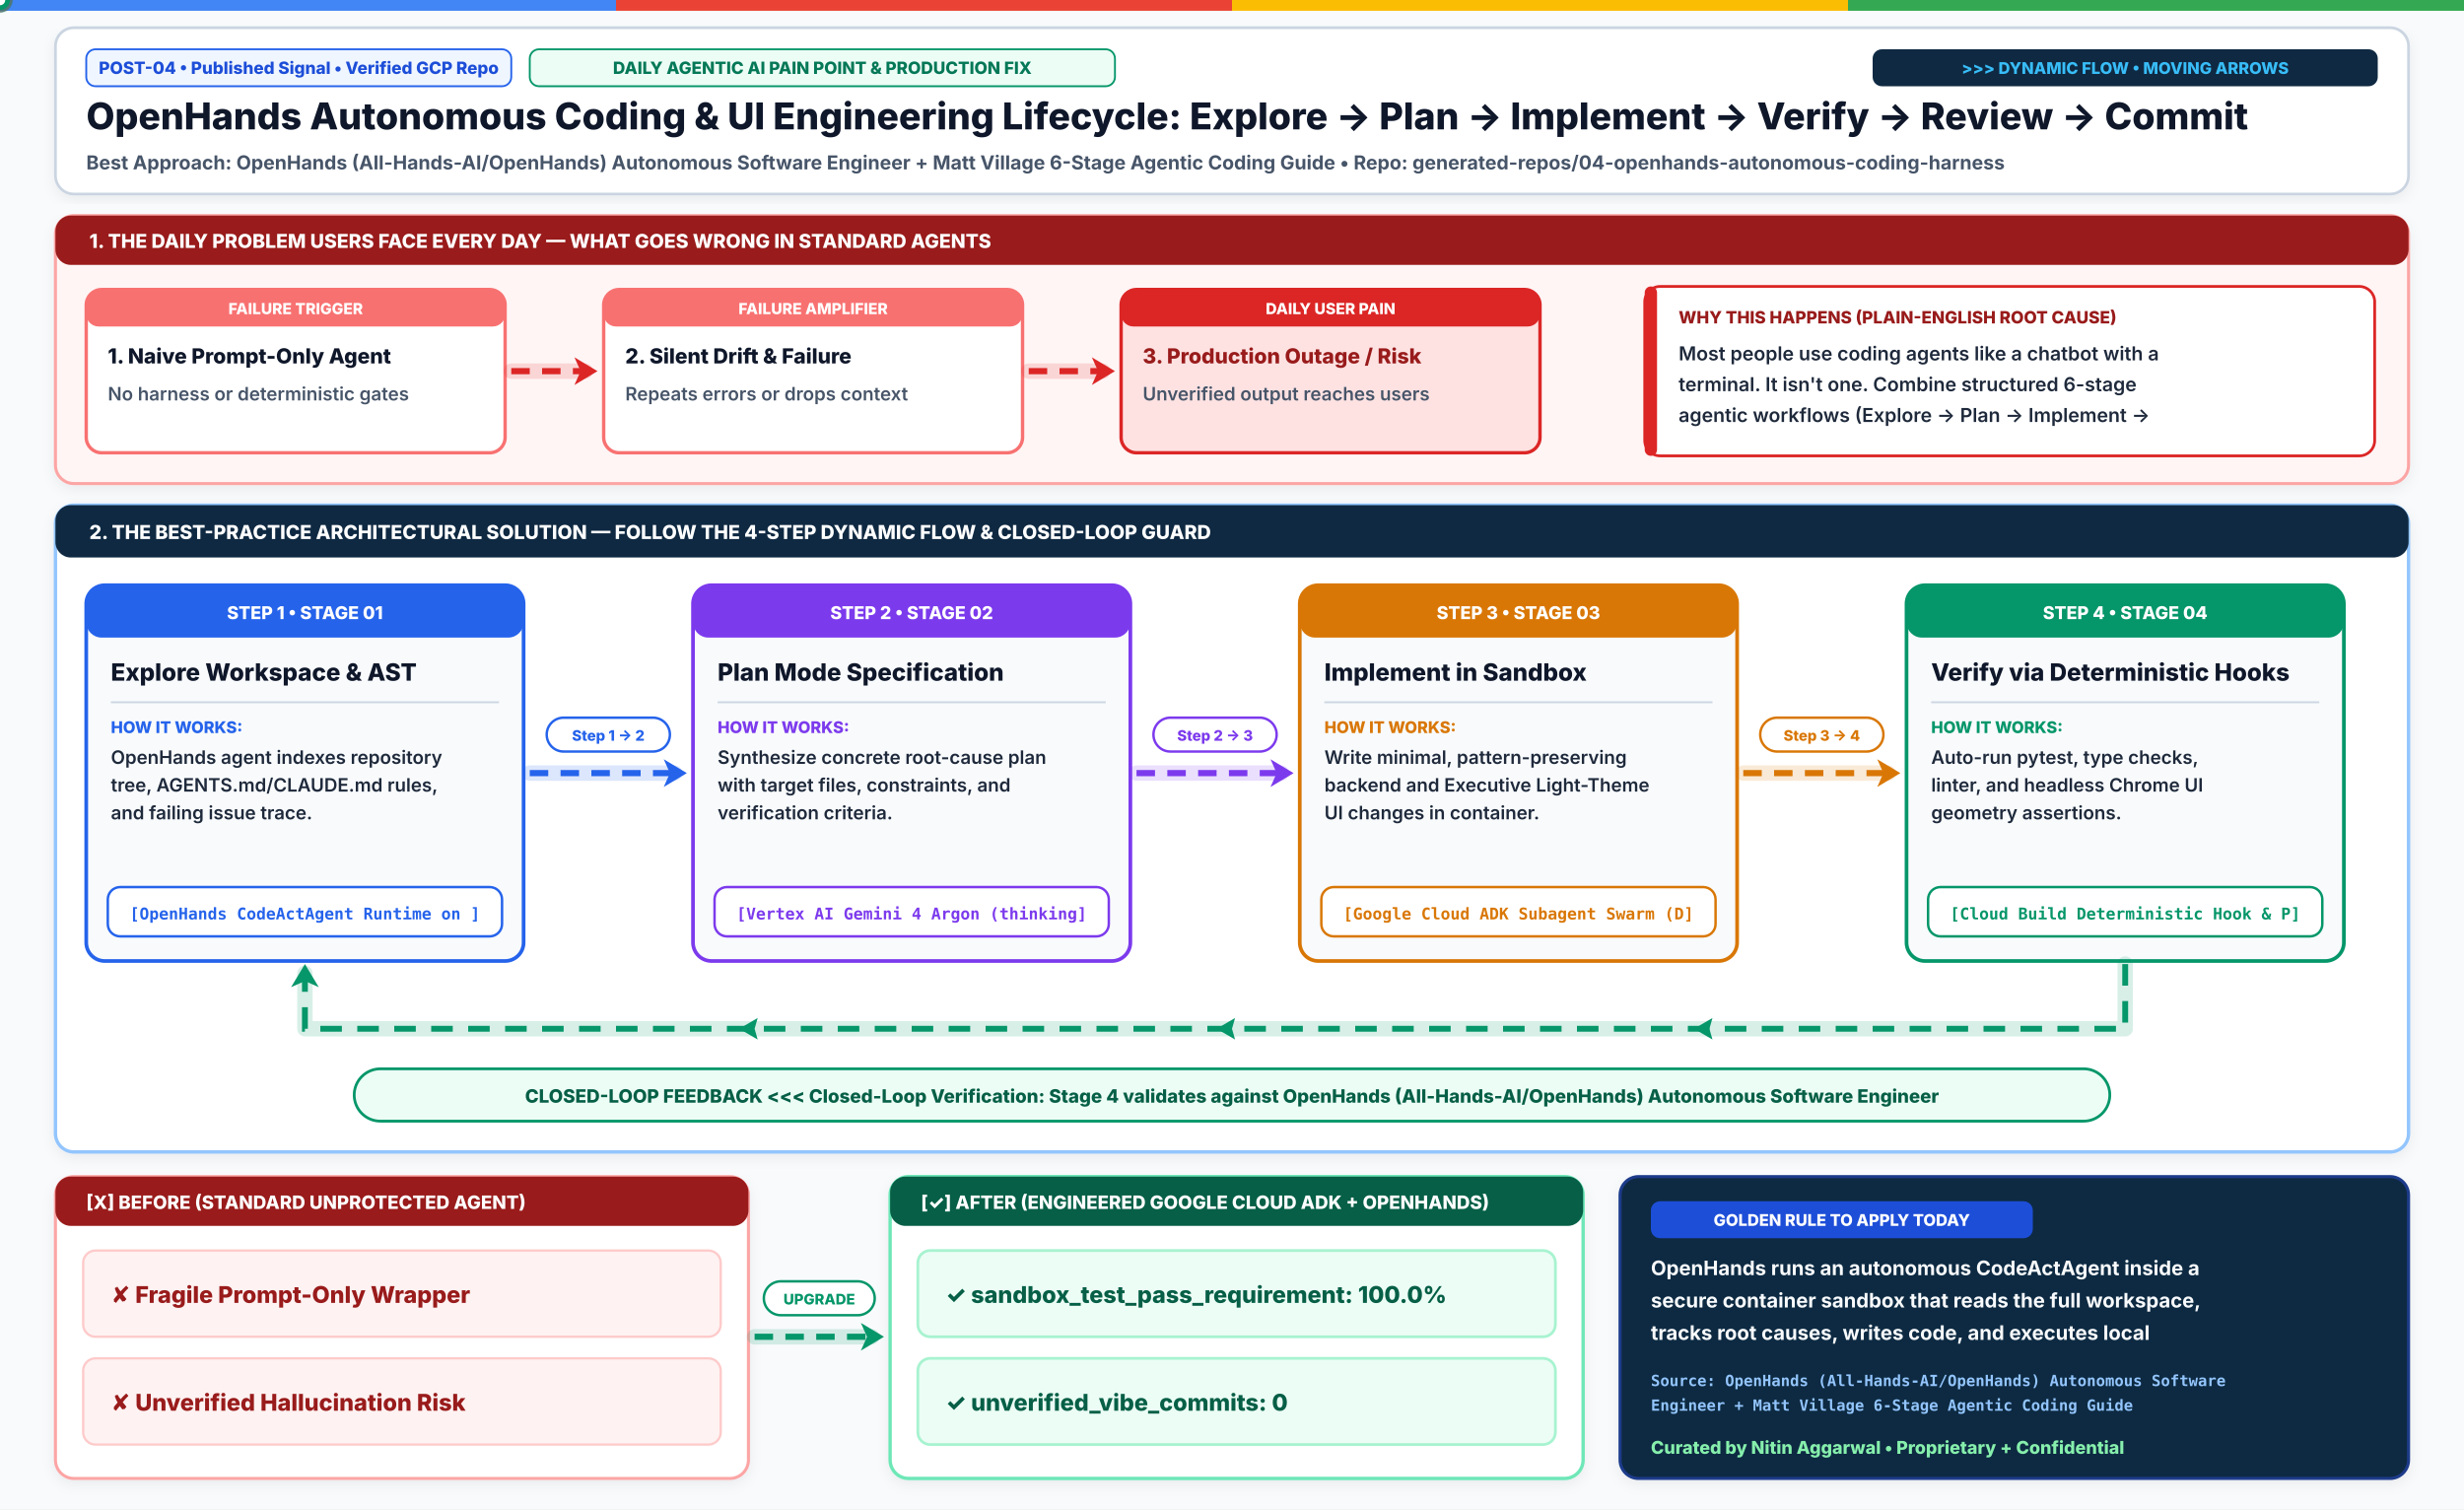
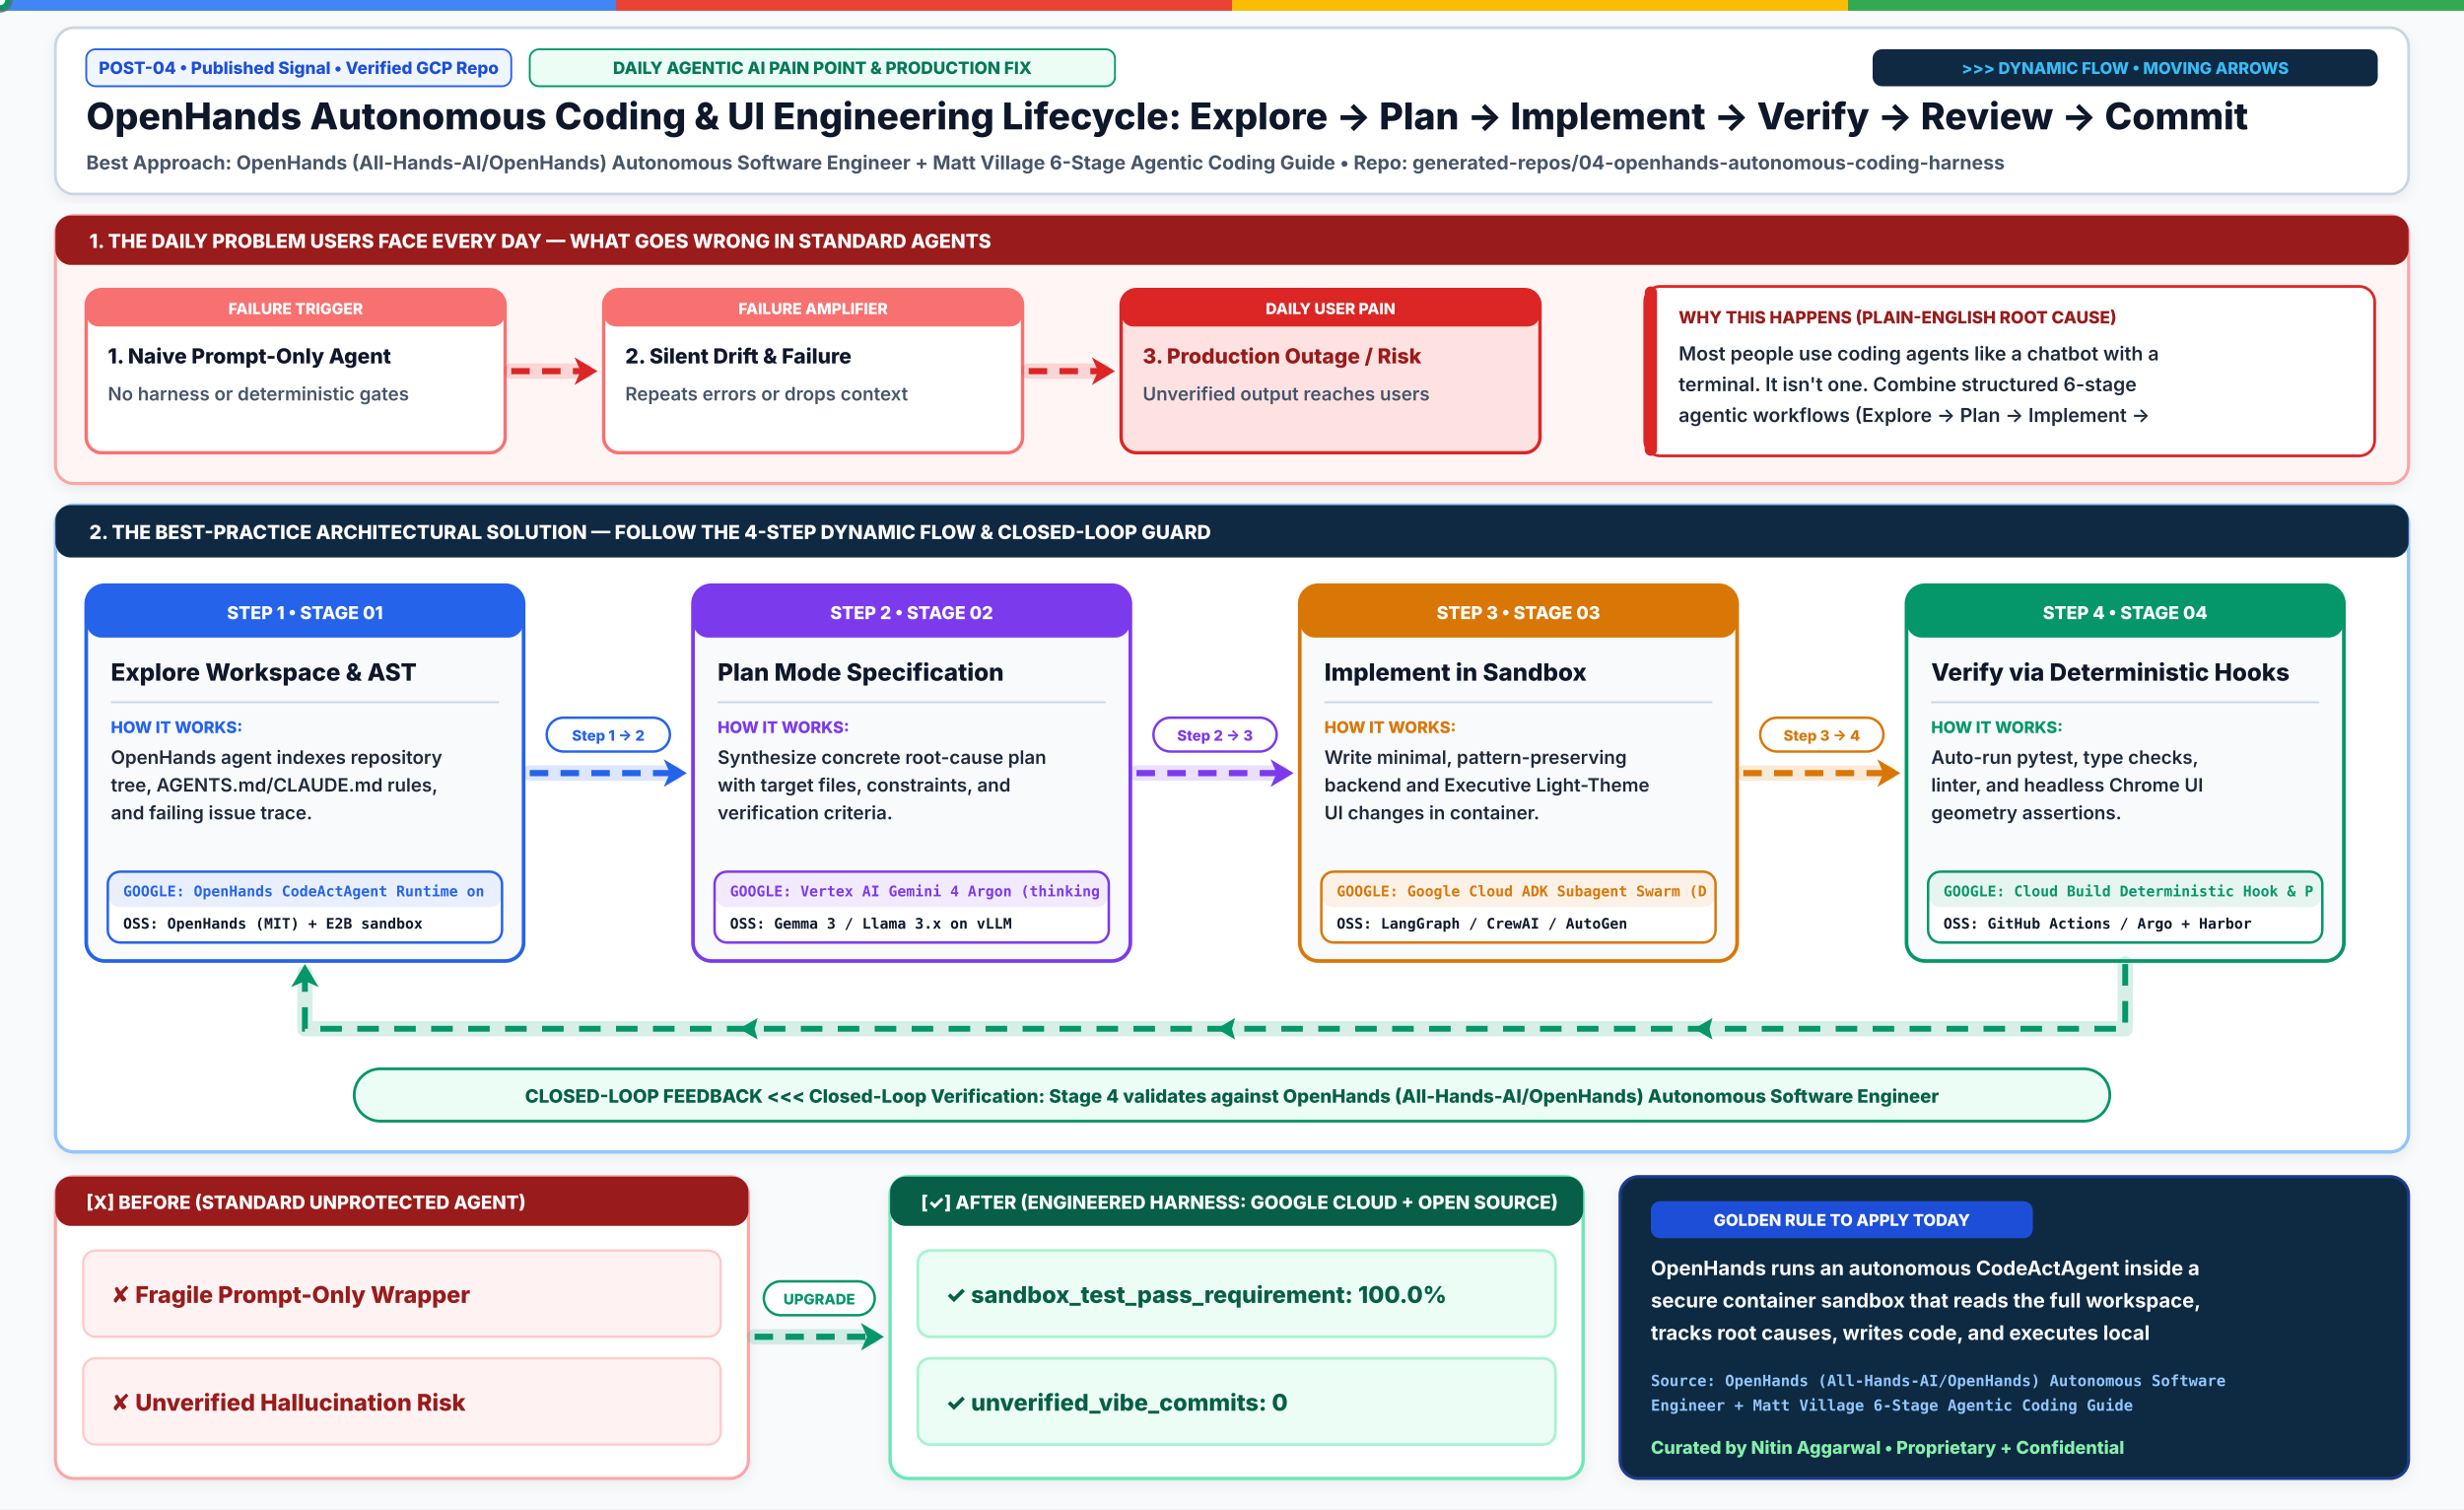
<svg xmlns="http://www.w3.org/2000/svg" viewBox="0 0 1600 980" width="1600" height="980">
  <defs>
    <filter id="cardShadow" x="-2%" y="-2%" width="104%" height="108%">
      <feDropShadow dx="0" dy="3" stdDeviation="4" flood-color="#0F172A" flood-opacity="0.06" />
    </filter>
    <style>
    @keyframes arrowStream {
      from { stroke-dashoffset: 40; }
      to   { stroke-dashoffset: 0; }
    }
    @keyframes returnStream {
      from { stroke-dashoffset: 0; }
      to   { stroke-dashoffset: 48; }
    }
    @keyframes pulseGlow {
      0%, 100% { stroke-width: 2.4px; }
      50%      { stroke-width: 4.2px; }
    }
    .moving-arrow-line {
      animation: arrowStream 1.0s linear infinite;
    }
    .moving-return-line {
      animation: returnStream 1.2s linear infinite;
    }
    .step-card-animated {
      animation: pulseGlow 2.4s ease-in-out infinite;
    }
  </style>
  </defs>
  <rect x="0" y="0" width="1600" height="980" fill="#F8FAFC" />
  <rect x="0" y="0" width="400" height="7" fill="#4285F4" />
  <rect x="400" y="0" width="400" height="7" fill="#EA4335" />
  <rect x="800" y="0" width="400" height="7" fill="#FBBC04" />
  <rect x="1200" y="0" width="400" height="7" fill="#34A853" />
  <rect x="36" y="18" width="1528" height="108" rx="12" fill="#FFFFFF" stroke="#CBD5E1" stroke-width="1.8" filter="url(#cardShadow)" />
  <rect x="56" y="32" width="276" height="24" rx="6" fill="#EFF6FF" stroke="#2563EB" stroke-width="1.2" />
  <text x="194" y="48" font-family="Inter, sans-serif" font-size="11" font-weight="800" fill="#1D4ED8" text-anchor="middle">POST-04 • Published Signal • Verified GCP Repo</text>
  <rect x="344" y="32" width="380" height="24" rx="6" fill="#ECFDF5" stroke="#059669" stroke-width="1.2" />
  <text x="534" y="48" font-family="Inter, sans-serif" font-size="11" font-weight="800" fill="#047857" text-anchor="middle">DAILY AGENTIC AI PAIN POINT &amp; PRODUCTION FIX</text>
  <rect x="1216" y="32" width="328" height="24" rx="6" fill="#0F2942" />
  <text x="1380" y="48" font-family="Inter, sans-serif" font-size="10.5" font-weight="800" fill="#38BDF8" text-anchor="middle">&gt;&gt;&gt; DYNAMIC FLOW • MOVING ARROWS</text>
  <text x="56" y="84" font-family="Inter, sans-serif" font-size="24" font-weight="800" fill="#0F172A">OpenHands Autonomous Coding &amp; UI Engineering Lifecycle: Explore -&gt; Plan -&gt; Implement -&gt; Verify -&gt; Review -&gt; Commit</text>
  <text x="56" y="110" font-family="Inter, sans-serif" font-size="12.5" font-weight="700" fill="#475569">Best Approach: OpenHands (All-Hands-AI/OpenHands) Autonomous Software Engineer + Matt Village 6-Stage Agentic Coding Guide  •  Repo: generated-repos/04-openhands-autonomous-coding-harness</text>
  <rect x="36" y="140" width="1528" height="174" rx="12" fill="#FFF5F5" stroke="#FCA5A5" stroke-width="2" filter="url(#cardShadow)" />
  <rect x="36" y="140" width="1528" height="32" rx="10" fill="#991B1B" />
  <text x="58" y="161" font-family="Inter, sans-serif" font-size="12.5" font-weight="800" fill="#FFFFFF">1. THE DAILY PROBLEM USERS FACE EVERY DAY — WHAT GOES WRONG IN STANDARD AGENTS</text>
  <rect x="56" y="188" width="272" height="106" rx="10" fill="#FFFFFF" stroke="#F87171" stroke-width="2.2" />
  <rect x="56" y="188" width="272" height="24" rx="8" fill="#F87171" />
  <text x="192" y="204" font-family="Inter, sans-serif" font-size="10" font-weight="800" fill="#FFFFFF" text-anchor="middle">FAILURE TRIGGER</text>
  <text x="70" y="236" font-family="Inter, sans-serif" font-size="13.5" font-weight="800" fill="#0F172A">1. Naive Prompt-Only Agent</text>
  <text x="70" y="260" font-family="Inter, sans-serif" font-size="12" font-weight="600" fill="#475569">No harness or deterministic gates</text>
  <line x1="332" y1="241" x2="380" y2="241" stroke="#DC2626" stroke-opacity="0.16" stroke-width="10" stroke-linecap="round" />
  <line x1="332" y1="241" x2="380" y2="241" class="moving-arrow-line" stroke="#DC2626" stroke-width="4" stroke-dasharray="12 8" stroke-dashoffset="0.0" />
  <polygon points="388,241 373,232 377,241 373,250" fill="#DC2626" />
  <path id="prob_arr_0_path" d="M 336 241 L 376 241" fill="none" stroke="none" />
  <g>
    <circle r="8" fill="#DC2626" fill-opacity="0.26" />
    <circle r="4.8" fill="#FFFFFF" stroke="#DC2626" stroke-width="2.8" />
    <animateMotion dur="1.3s" repeatCount="indefinite">
      <mpath href="#prob_arr_0_path" />
    </animateMotion>
  </g>
  <rect x="392" y="188" width="272" height="106" rx="10" fill="#FFFFFF" stroke="#F87171" stroke-width="2.2" />
  <rect x="392" y="188" width="272" height="24" rx="8" fill="#F87171" />
  <text x="528" y="204" font-family="Inter, sans-serif" font-size="10" font-weight="800" fill="#FFFFFF" text-anchor="middle">FAILURE AMPLIFIER</text>
  <text x="406" y="236" font-family="Inter, sans-serif" font-size="13.5" font-weight="800" fill="#0F172A">2. Silent Drift &amp; Failure</text>
  <text x="406" y="260" font-family="Inter, sans-serif" font-size="12" font-weight="600" fill="#475569">Repeats errors or drops context</text>
  <line x1="668" y1="241" x2="716" y2="241" stroke="#DC2626" stroke-opacity="0.16" stroke-width="10" stroke-linecap="round" />
  <line x1="668" y1="241" x2="716" y2="241" class="moving-arrow-line" stroke="#DC2626" stroke-width="4" stroke-dasharray="12 8" stroke-dashoffset="0.0" />
  <polygon points="724,241 709,232 713,241 709,250" fill="#DC2626" />
  <path id="prob_arr_1_path" d="M 672 241 L 712 241" fill="none" stroke="none" />
  <g>
    <circle r="8" fill="#DC2626" fill-opacity="0.26" />
    <circle r="4.8" fill="#FFFFFF" stroke="#DC2626" stroke-width="2.8" />
    <animateMotion dur="1.3s" repeatCount="indefinite">
      <mpath href="#prob_arr_1_path" />
    </animateMotion>
  </g>
  <rect x="728" y="188" width="272" height="106" rx="10" fill="#FEE2E2" stroke="#DC2626" stroke-width="2.2" />
  <rect x="728" y="188" width="272" height="24" rx="8" fill="#DC2626" />
  <text x="864" y="204" font-family="Inter, sans-serif" font-size="10" font-weight="800" fill="#FFFFFF" text-anchor="middle">DAILY USER PAIN</text>
  <text x="742" y="236" font-family="Inter, sans-serif" font-size="13.5" font-weight="800" fill="#991B1B">3. Production Outage / Risk</text>
  <text x="742" y="260" font-family="Inter, sans-serif" font-size="12" font-weight="600" fill="#475569">Unverified output reaches users</text>
  <rect x="1068" y="186" width="474" height="110" rx="10" fill="#FFFFFF" stroke="#DC2626" stroke-width="1.8" />
  <rect x="1068" y="186" width="8" height="110" rx="4" fill="#DC2626" />
  <text x="1090" y="210" font-family="Inter, sans-serif" font-size="11" font-weight="800" fill="#991B1B">WHY THIS HAPPENS (PLAIN-ENGLISH ROOT CAUSE)</text>
  <text x="1090" y="234" font-family="Inter, sans-serif" font-size="12.5" font-weight="600" fill="#1E293B">Most people use coding agents like a chatbot with a</text>
  <text x="1090" y="254" font-family="Inter, sans-serif" font-size="12.5" font-weight="600" fill="#1E293B">terminal. It isn't one. Combine structured 6-stage</text>
  <text x="1090" y="274" font-family="Inter, sans-serif" font-size="12.5" font-weight="600" fill="#1E293B">agentic workflows (Explore -&gt; Plan -&gt; Implement -&gt;</text>
  <rect x="36" y="328" width="1528" height="420" rx="12" fill="#FFFFFF" stroke="#93C5FD" stroke-width="2.2" filter="url(#cardShadow)" />
  <rect x="36" y="328" width="1528" height="34" rx="10" fill="#0F2942" />
  <text x="58" y="350" font-family="Inter, sans-serif" font-size="12.5" font-weight="800" fill="#FFFFFF">2. THE BEST-PRACTICE ARCHITECTURAL SOLUTION — FOLLOW THE 4-STEP DYNAMIC FLOW &amp; CLOSED-LOOP GUARD</text>
  <rect x="56" y="380" width="284" height="244" rx="12" class="step-card-animated" fill="#F8FAFC" stroke="#2563EB" stroke-width="2.4" />
  <rect x="56" y="380" width="284" height="34" rx="10" fill="#2563EB" />
  <text x="198" y="402" font-family="Inter, sans-serif" font-size="11.5" font-weight="800" fill="#FFFFFF" text-anchor="middle">STEP 1 • STAGE 01</text>
  <text x="72" y="442" font-family="Inter, sans-serif" font-size="15.5" font-weight="800" fill="#0F172A">Explore Workspace &amp; AST</text>
  <line x1="72" y1="456" x2="324" y2="456" stroke="#CBD5E1" stroke-width="1.2" />
  <text x="72" y="476" font-family="Inter, sans-serif" font-size="10.5" font-weight="800" fill="#2563EB">HOW IT WORKS:</text>
  <text x="72" y="496" font-family="Inter, sans-serif" font-size="12" font-weight="600" fill="#1E293B">OpenHands agent indexes repository</text>
  <text x="72" y="514" font-family="Inter, sans-serif" font-size="12" font-weight="600" fill="#1E293B">tree, AGENTS.md/CLAUDE.md rules,</text>
  <text x="72" y="532" font-family="Inter, sans-serif" font-size="12" font-weight="600" fill="#1E293B">and failing issue trace.</text>
-   <rect x="70" y="576" width="256" height="32" rx="8" fill="#FFFFFF" stroke="#2563EB" stroke-width="1.6" />
-   <text x="198" y="597" font-family="ui-monospace, monospace" font-size="10.5" font-weight="800" fill="#2563EB" text-anchor="middle">[OpenHands CodeActAgent Runtime on ]</text>
+   <rect x="70" y="566" width="256" height="46" rx="8" fill="#FFFFFF" stroke="#2563EB" stroke-width="1.6" />
+   <rect x="70" y="566" width="256" height="23" rx="8" fill="#2563EB" fill-opacity="0.10" />
+   <text x="80" y="582" font-family="ui-monospace, monospace" font-size="9.5" font-weight="800" fill="#2563EB">GOOGLE: OpenHands CodeActAgent Runtime on </text>
+   <text x="80" y="603" font-family="ui-monospace, monospace" font-size="9.5" font-weight="800" fill="#0F172A">OSS: OpenHands (MIT) + E2B sandbox</text>
  <line x1="344" y1="502" x2="438" y2="502" stroke="#2563EB" stroke-opacity="0.16" stroke-width="10" stroke-linecap="round" />
  <line x1="344" y1="502" x2="438" y2="502" class="moving-arrow-line" stroke="#2563EB" stroke-width="4" stroke-dasharray="12 8" stroke-dashoffset="0.0" />
  <polygon points="446,502 431,493 435,502 431,511" fill="#2563EB" />
  <rect x="355" y="466" width="80" height="22" rx="11" fill="#FFFFFF" stroke="#2563EB" stroke-width="1.6" />
  <text x="395" y="481" font-family="Inter, sans-serif" font-size="9.5" font-weight="800" fill="#2563EB" text-anchor="middle">Step 1 -&gt; 2</text>
  <path id="sol_arr_0_path" d="M 348 502 L 434 502" fill="none" stroke="none" />
  <g>
    <circle r="8" fill="#2563EB" fill-opacity="0.26" />
    <circle r="4.8" fill="#FFFFFF" stroke="#2563EB" stroke-width="2.8" />
    <animateMotion dur="1.5s" repeatCount="indefinite">
      <mpath href="#sol_arr_0_path" />
    </animateMotion>
  </g>
  <rect x="450" y="380" width="284" height="244" rx="12" class="step-card-animated" fill="#F8FAFC" stroke="#7C3AED" stroke-width="2.4" />
  <rect x="450" y="380" width="284" height="34" rx="10" fill="#7C3AED" />
  <text x="592" y="402" font-family="Inter, sans-serif" font-size="11.5" font-weight="800" fill="#FFFFFF" text-anchor="middle">STEP 2 • STAGE 02</text>
  <text x="466" y="442" font-family="Inter, sans-serif" font-size="15.5" font-weight="800" fill="#0F172A">Plan Mode Specification</text>
  <line x1="466" y1="456" x2="718" y2="456" stroke="#CBD5E1" stroke-width="1.2" />
  <text x="466" y="476" font-family="Inter, sans-serif" font-size="10.5" font-weight="800" fill="#7C3AED">HOW IT WORKS:</text>
  <text x="466" y="496" font-family="Inter, sans-serif" font-size="12" font-weight="600" fill="#1E293B">Synthesize concrete root-cause plan</text>
  <text x="466" y="514" font-family="Inter, sans-serif" font-size="12" font-weight="600" fill="#1E293B">with target files, constraints, and</text>
  <text x="466" y="532" font-family="Inter, sans-serif" font-size="12" font-weight="600" fill="#1E293B">verification criteria.</text>
-   <rect x="464" y="576" width="256" height="32" rx="8" fill="#FFFFFF" stroke="#7C3AED" stroke-width="1.6" />
-   <text x="592" y="597" font-family="ui-monospace, monospace" font-size="10.5" font-weight="800" fill="#7C3AED" text-anchor="middle">[Vertex AI Gemini 4 Argon (thinking]</text>
+   <rect x="464" y="566" width="256" height="46" rx="8" fill="#FFFFFF" stroke="#7C3AED" stroke-width="1.6" />
+   <rect x="464" y="566" width="256" height="23" rx="8" fill="#7C3AED" fill-opacity="0.10" />
+   <text x="474" y="582" font-family="ui-monospace, monospace" font-size="9.5" font-weight="800" fill="#7C3AED">GOOGLE: Vertex AI Gemini 4 Argon (thinking</text>
+   <text x="474" y="603" font-family="ui-monospace, monospace" font-size="9.5" font-weight="800" fill="#0F172A">OSS: Gemma 3 / Llama 3.x on vLLM</text>
  <line x1="738" y1="502" x2="832" y2="502" stroke="#7C3AED" stroke-opacity="0.16" stroke-width="10" stroke-linecap="round" />
  <line x1="738" y1="502" x2="832" y2="502" class="moving-arrow-line" stroke="#7C3AED" stroke-width="4" stroke-dasharray="12 8" stroke-dashoffset="0.0" />
  <polygon points="840,502 825,493 829,502 825,511" fill="#7C3AED" />
  <rect x="749" y="466" width="80" height="22" rx="11" fill="#FFFFFF" stroke="#7C3AED" stroke-width="1.6" />
  <text x="789" y="481" font-family="Inter, sans-serif" font-size="9.5" font-weight="800" fill="#7C3AED" text-anchor="middle">Step 2 -&gt; 3</text>
  <path id="sol_arr_1_path" d="M 742 502 L 828 502" fill="none" stroke="none" />
  <g>
    <circle r="8" fill="#7C3AED" fill-opacity="0.26" />
    <circle r="4.8" fill="#FFFFFF" stroke="#7C3AED" stroke-width="2.8" />
    <animateMotion dur="1.5s" repeatCount="indefinite">
      <mpath href="#sol_arr_1_path" />
    </animateMotion>
  </g>
  <rect x="844" y="380" width="284" height="244" rx="12" class="step-card-animated" fill="#F8FAFC" stroke="#D97706" stroke-width="2.4" />
  <rect x="844" y="380" width="284" height="34" rx="10" fill="#D97706" />
  <text x="986" y="402" font-family="Inter, sans-serif" font-size="11.5" font-weight="800" fill="#FFFFFF" text-anchor="middle">STEP 3 • STAGE 03</text>
  <text x="860" y="442" font-family="Inter, sans-serif" font-size="15.5" font-weight="800" fill="#0F172A">Implement in Sandbox</text>
  <line x1="860" y1="456" x2="1112" y2="456" stroke="#CBD5E1" stroke-width="1.2" />
  <text x="860" y="476" font-family="Inter, sans-serif" font-size="10.5" font-weight="800" fill="#D97706">HOW IT WORKS:</text>
  <text x="860" y="496" font-family="Inter, sans-serif" font-size="12" font-weight="600" fill="#1E293B">Write minimal, pattern-preserving</text>
  <text x="860" y="514" font-family="Inter, sans-serif" font-size="12" font-weight="600" fill="#1E293B">backend and Executive Light-Theme</text>
  <text x="860" y="532" font-family="Inter, sans-serif" font-size="12" font-weight="600" fill="#1E293B">UI changes in container.</text>
-   <rect x="858" y="576" width="256" height="32" rx="8" fill="#FFFFFF" stroke="#D97706" stroke-width="1.6" />
-   <text x="986" y="597" font-family="ui-monospace, monospace" font-size="10.5" font-weight="800" fill="#D97706" text-anchor="middle">[Google Cloud ADK Subagent Swarm (D]</text>
+   <rect x="858" y="566" width="256" height="46" rx="8" fill="#FFFFFF" stroke="#D97706" stroke-width="1.6" />
+   <rect x="858" y="566" width="256" height="23" rx="8" fill="#D97706" fill-opacity="0.10" />
+   <text x="868" y="582" font-family="ui-monospace, monospace" font-size="9.5" font-weight="800" fill="#D97706">GOOGLE: Google Cloud ADK Subagent Swarm (D</text>
+   <text x="868" y="603" font-family="ui-monospace, monospace" font-size="9.5" font-weight="800" fill="#0F172A">OSS: LangGraph / CrewAI / AutoGen</text>
  <line x1="1132" y1="502" x2="1226" y2="502" stroke="#D97706" stroke-opacity="0.16" stroke-width="10" stroke-linecap="round" />
  <line x1="1132" y1="502" x2="1226" y2="502" class="moving-arrow-line" stroke="#D97706" stroke-width="4" stroke-dasharray="12 8" stroke-dashoffset="0.0" />
  <polygon points="1234,502 1219,493 1223,502 1219,511" fill="#D97706" />
  <rect x="1143" y="466" width="80" height="22" rx="11" fill="#FFFFFF" stroke="#D97706" stroke-width="1.6" />
  <text x="1183" y="481" font-family="Inter, sans-serif" font-size="9.5" font-weight="800" fill="#D97706" text-anchor="middle">Step 3 -&gt; 4</text>
  <path id="sol_arr_2_path" d="M 1136 502 L 1222 502" fill="none" stroke="none" />
  <g>
    <circle r="8" fill="#D97706" fill-opacity="0.26" />
    <circle r="4.8" fill="#FFFFFF" stroke="#D97706" stroke-width="2.8" />
    <animateMotion dur="1.5s" repeatCount="indefinite">
      <mpath href="#sol_arr_2_path" />
    </animateMotion>
  </g>
  <rect x="1238" y="380" width="284" height="244" rx="12" class="step-card-animated" fill="#F8FAFC" stroke="#059669" stroke-width="2.4" />
  <rect x="1238" y="380" width="284" height="34" rx="10" fill="#059669" />
  <text x="1380" y="402" font-family="Inter, sans-serif" font-size="11.5" font-weight="800" fill="#FFFFFF" text-anchor="middle">STEP 4 • STAGE 04</text>
  <text x="1254" y="442" font-family="Inter, sans-serif" font-size="15.5" font-weight="800" fill="#0F172A">Verify via Deterministic Hooks</text>
  <line x1="1254" y1="456" x2="1506" y2="456" stroke="#CBD5E1" stroke-width="1.2" />
  <text x="1254" y="476" font-family="Inter, sans-serif" font-size="10.5" font-weight="800" fill="#059669">HOW IT WORKS:</text>
  <text x="1254" y="496" font-family="Inter, sans-serif" font-size="12" font-weight="600" fill="#1E293B">Auto-run pytest, type checks,</text>
  <text x="1254" y="514" font-family="Inter, sans-serif" font-size="12" font-weight="600" fill="#1E293B">linter, and headless Chrome UI</text>
  <text x="1254" y="532" font-family="Inter, sans-serif" font-size="12" font-weight="600" fill="#1E293B">geometry assertions.</text>
-   <rect x="1252" y="576" width="256" height="32" rx="8" fill="#FFFFFF" stroke="#059669" stroke-width="1.6" />
-   <text x="1380" y="597" font-family="ui-monospace, monospace" font-size="10.5" font-weight="800" fill="#059669" text-anchor="middle">[Cloud Build Deterministic Hook &amp; P]</text>
+   <rect x="1252" y="566" width="256" height="46" rx="8" fill="#FFFFFF" stroke="#059669" stroke-width="1.6" />
+   <rect x="1252" y="566" width="256" height="23" rx="8" fill="#059669" fill-opacity="0.10" />
+   <text x="1262" y="582" font-family="ui-monospace, monospace" font-size="9.5" font-weight="800" fill="#059669">GOOGLE: Cloud Build Deterministic Hook &amp; P</text>
+   <text x="1262" y="603" font-family="ui-monospace, monospace" font-size="9.5" font-weight="800" fill="#0F172A">OSS: GitHub Actions / Argo + Harbor</text>
  <path d="M 1380 626 L 1380 668 L 198 668 L 198 632" fill="none" stroke="#059669" stroke-opacity="0.16" stroke-width="10" stroke-linecap="round" stroke-linejoin="round" />
  <path id="closed_loop_return_path" d="M 1380 626 L 1380 668 L 198 668 L 198 632" class="moving-return-line" fill="none" stroke="#059669" stroke-width="3.8" stroke-dasharray="14 10" stroke-dashoffset="0.0" />
  <polygon points="198,626 189,641 198,637 207,641" fill="#059669" />
  <polygon points="480,668 492,661 490,668 492,675" fill="#059669" />
  <polygon points="790,668 802,661 800,668 802,675" fill="#059669" />
  <polygon points="1100,668 1112,661 1110,668 1112,675" fill="#059669" />
  <rect x="230" y="694" width="1140" height="34" rx="17" fill="#ECFDF5" stroke="#059669" stroke-width="1.8" />
  <text x="800" y="716" font-family="Inter, sans-serif" font-size="12" font-weight="800" fill="#065F46" text-anchor="middle">CLOSED-LOOP FEEDBACK &lt;&lt;&lt; Closed-Loop Verification: Stage 4 validates against OpenHands (All-Hands-AI/OpenHands) Autonomous Software Engineer </text>
  <g>
    <circle r="8.5" fill="#059669" fill-opacity="0.26" />
    <circle r="5" fill="#FFFFFF" stroke="#059669" stroke-width="2.8" />
    <animateMotion dur="2.8s" repeatCount="indefinite">
      <mpath href="#closed_loop_return_path" />
    </animateMotion>
  </g>
  <rect x="36" y="764" width="450" height="196" rx="12" fill="#FFFFFF" stroke="#FCA5A5" stroke-width="2" filter="url(#cardShadow)" />
  <rect x="36" y="764" width="450" height="32" rx="10" fill="#991B1B" />
  <text x="56" y="785" font-family="Inter, sans-serif" font-size="12" font-weight="800" fill="#FFFFFF">[X] BEFORE (STANDARD UNPROTECTED AGENT)</text>
  <rect x="54" y="812" width="414" height="56" rx="8" fill="#FEF2F2" stroke="#FECACA" stroke-width="1.5" />
  <text x="72" y="846" font-family="Inter, sans-serif" font-size="15" font-weight="800" fill="#991B1B">✘ Fragile Prompt-Only Wrapper</text>
  <rect x="54" y="882" width="414" height="56" rx="8" fill="#FEF2F2" stroke="#FECACA" stroke-width="1.5" />
  <text x="72" y="916" font-family="Inter, sans-serif" font-size="15" font-weight="800" fill="#991B1B">✘ Unverified Hallucination Risk</text>
  <line x1="490" y1="868" x2="566" y2="868" stroke="#059669" stroke-opacity="0.16" stroke-width="10" stroke-linecap="round" />
  <line x1="490" y1="868" x2="566" y2="868" class="moving-arrow-line" stroke="#059669" stroke-width="4" stroke-dasharray="12 8" stroke-dashoffset="0.0" />
  <polygon points="574,868 559,859 563,868 559,877" fill="#059669" />
  <rect x="496" y="832" width="72" height="22" rx="11" fill="#FFFFFF" stroke="#059669" stroke-width="1.6" />
  <text x="532" y="847" font-family="Inter, sans-serif" font-size="9.5" font-weight="800" fill="#059669" text-anchor="middle">UPGRADE</text>
  <path id="ba_transform_arr_path" d="M 494 868 L 562 868" fill="none" stroke="none" />
  <g>
    <circle r="8" fill="#059669" fill-opacity="0.26" />
    <circle r="4.8" fill="#FFFFFF" stroke="#059669" stroke-width="2.8" />
    <animateMotion dur="1.2s" repeatCount="indefinite">
      <mpath href="#ba_transform_arr_path" />
    </animateMotion>
  </g>
  <rect x="578" y="764" width="450" height="196" rx="12" fill="#FFFFFF" stroke="#6EE7B7" stroke-width="2.2" filter="url(#cardShadow)" />
  <rect x="578" y="764" width="450" height="32" rx="10" fill="#065F46" />
-   <text x="598" y="785" font-family="Inter, sans-serif" font-size="12" font-weight="800" fill="#FFFFFF">[✓] AFTER (ENGINEERED GOOGLE CLOUD ADK + OPENHANDS)</text>
+   <text x="598" y="785" font-family="Inter, sans-serif" font-size="12" font-weight="800" fill="#FFFFFF">[✓] AFTER (ENGINEERED HARNESS: GOOGLE CLOUD + OPEN SOURCE)</text>
  <rect x="596" y="812" width="414" height="56" rx="8" fill="#ECFDF5" stroke="#A7F3D0" stroke-width="1.8" />
  <text x="614" y="846" font-family="Inter, sans-serif" font-size="15" font-weight="800" fill="#065F46">✓ sandbox_test_pass_requirement: 100.0%</text>
  <rect x="596" y="882" width="414" height="56" rx="8" fill="#ECFDF5" stroke="#A7F3D0" stroke-width="1.8" />
  <text x="614" y="916" font-family="Inter, sans-serif" font-size="15" font-weight="800" fill="#065F46">✓ unverified_vibe_commits: 0</text>
  <rect x="1052" y="764" width="512" height="196" rx="12" fill="#0F2942" stroke="#1E3A8A" stroke-width="2" filter="url(#cardShadow)" />
  <rect x="1072" y="780" width="248" height="24" rx="6" fill="#1D4ED8" />
  <text x="1196" y="796" font-family="Inter, sans-serif" font-size="10.5" font-weight="800" fill="#FFFFFF" text-anchor="middle">GOLDEN RULE TO APPLY TODAY</text>
  <text x="1072" y="828" font-family="Inter, sans-serif" font-size="13" font-weight="700" fill="#F8FAFC">OpenHands runs an autonomous CodeActAgent inside a</text>
  <text x="1072" y="849" font-family="Inter, sans-serif" font-size="13" font-weight="700" fill="#F8FAFC">secure container sandbox that reads the full workspace,</text>
  <text x="1072" y="870" font-family="Inter, sans-serif" font-size="13" font-weight="700" fill="#F8FAFC">tracks root causes, writes code, and executes local</text>
  <text x="1072" y="900" font-family="ui-monospace, monospace" font-size="10" font-weight="700" fill="#93C5FD">Source: OpenHands (All-Hands-AI/OpenHands) Autonomous Software</text>
  <text x="1072" y="916" font-family="ui-monospace, monospace" font-size="10" font-weight="700" fill="#93C5FD">Engineer + Matt Village 6-Stage Agentic Coding Guide</text>
  <text x="1072" y="944" font-family="Inter, sans-serif" font-size="11.5" font-weight="800" fill="#86EFAC">Curated by Nitin Aggarwal  •  Proprietary + Confidential</text>
</svg>
